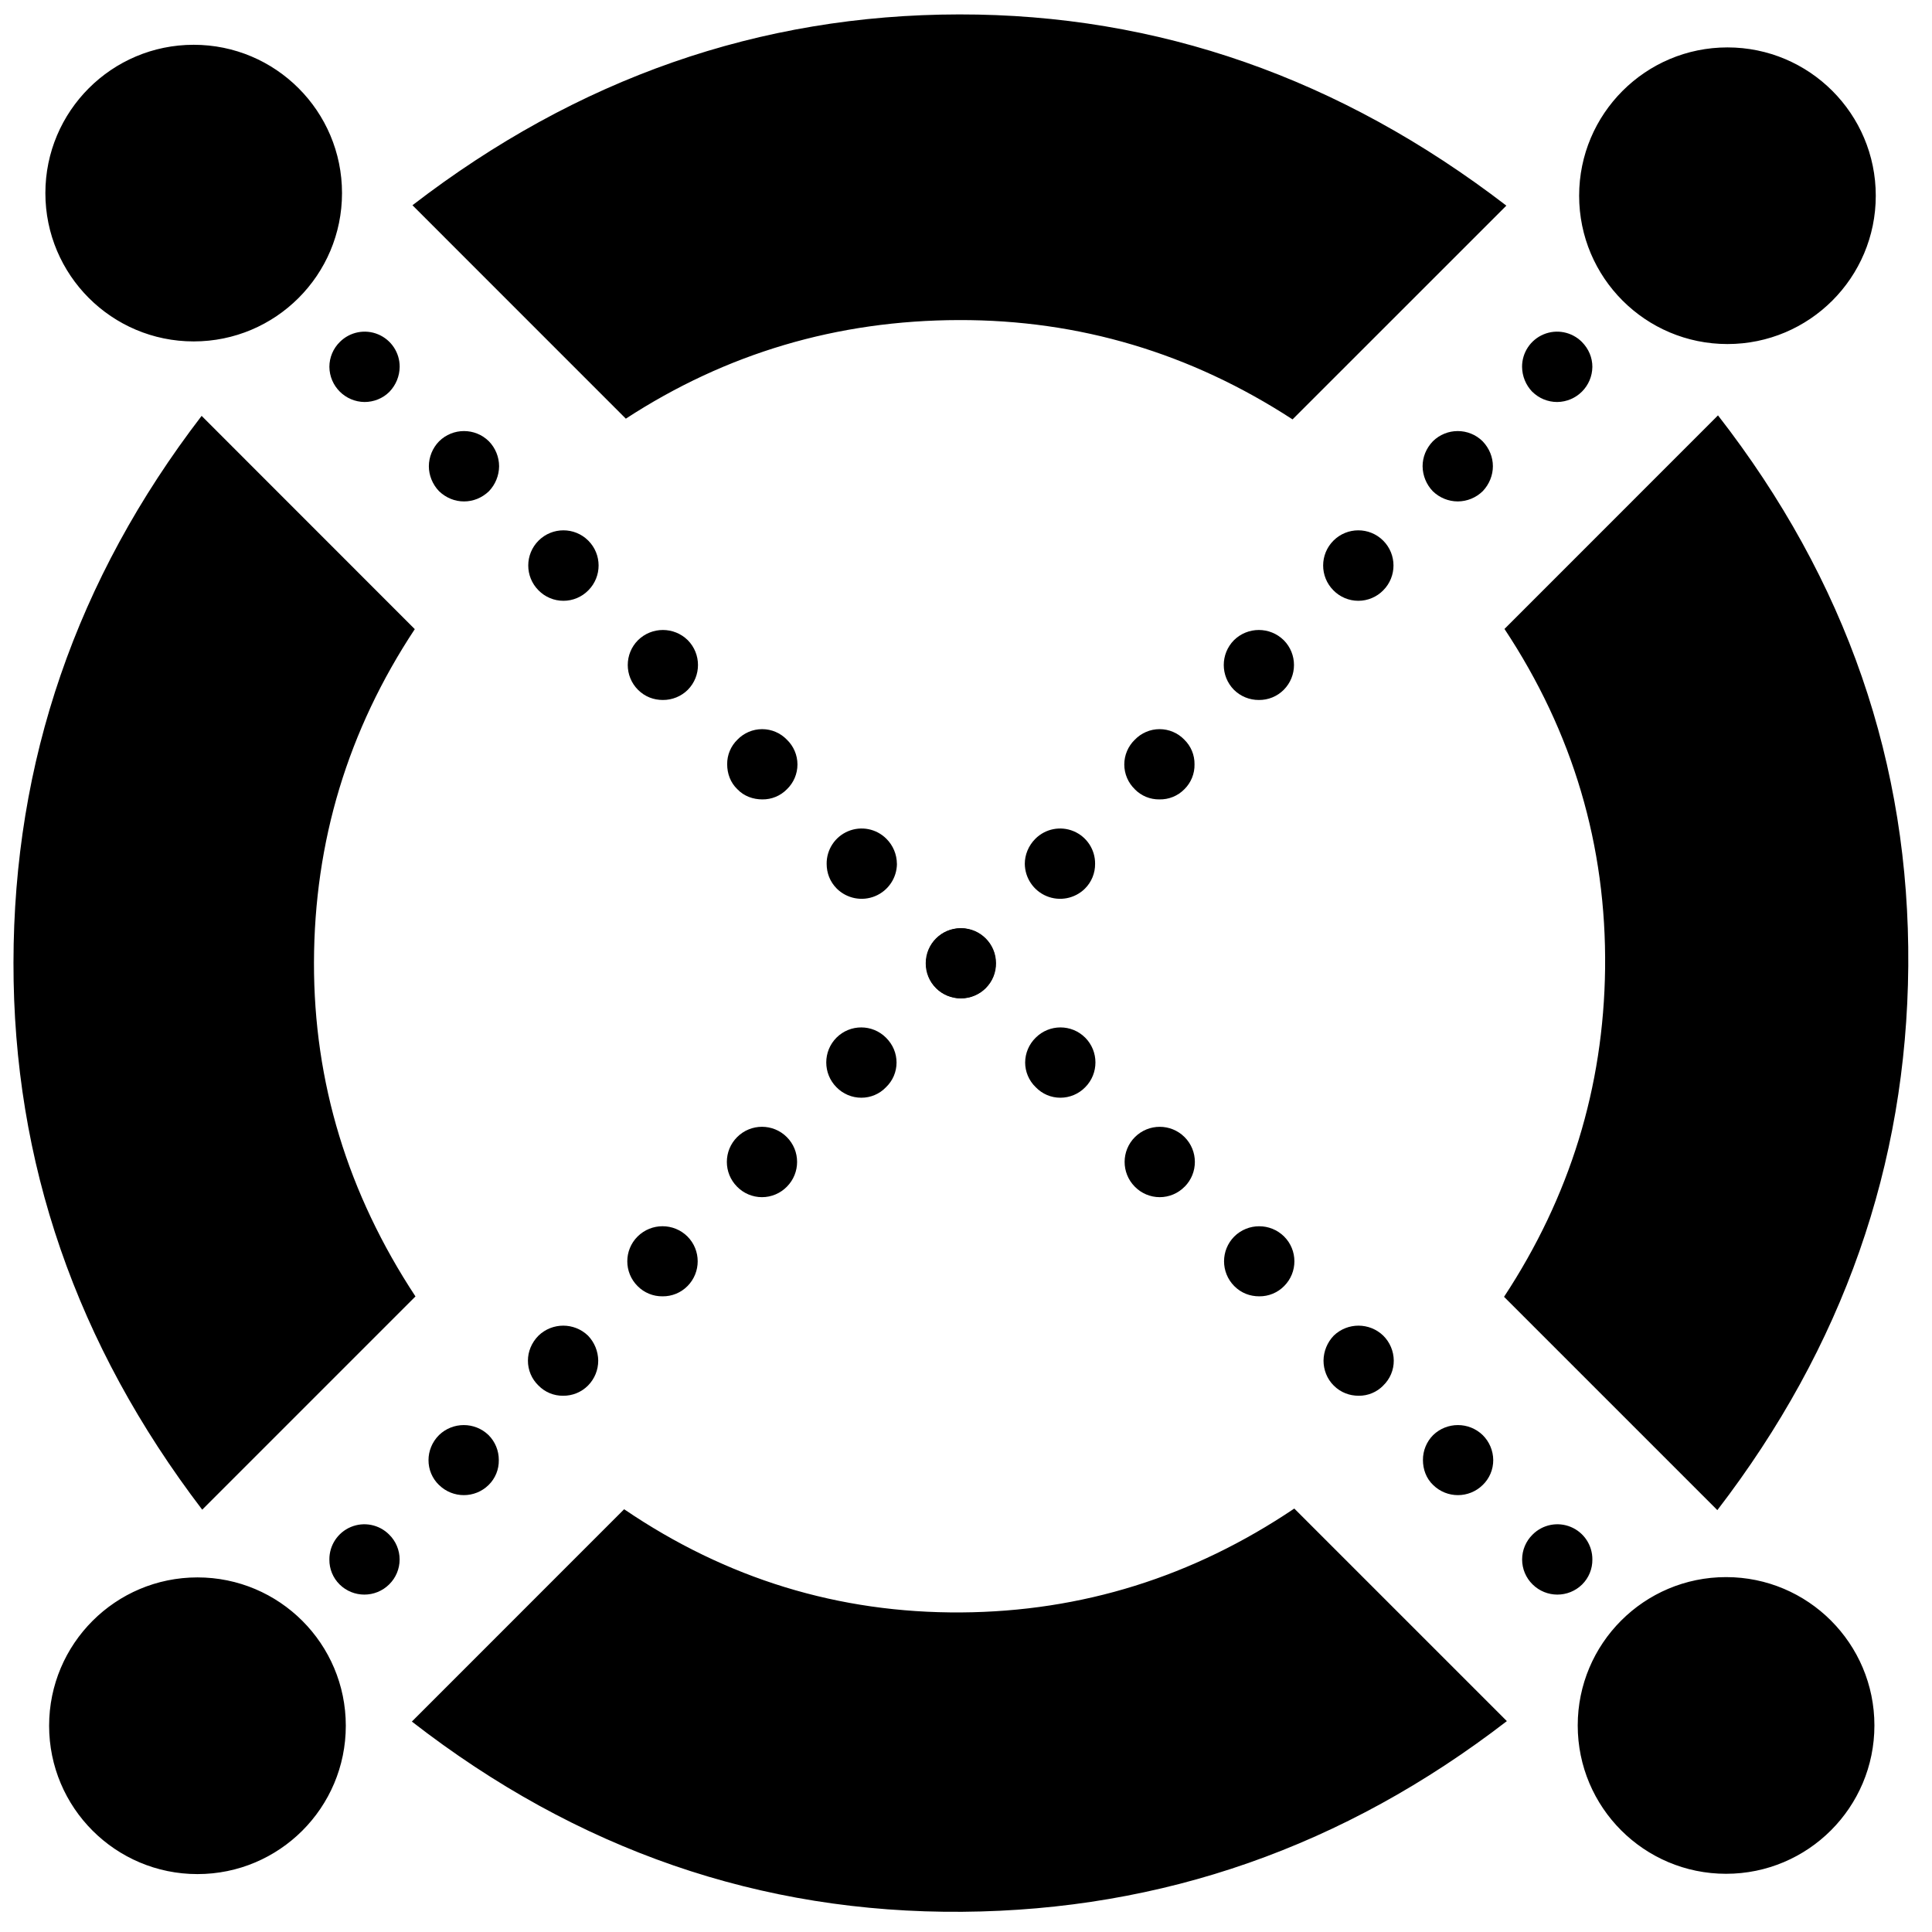
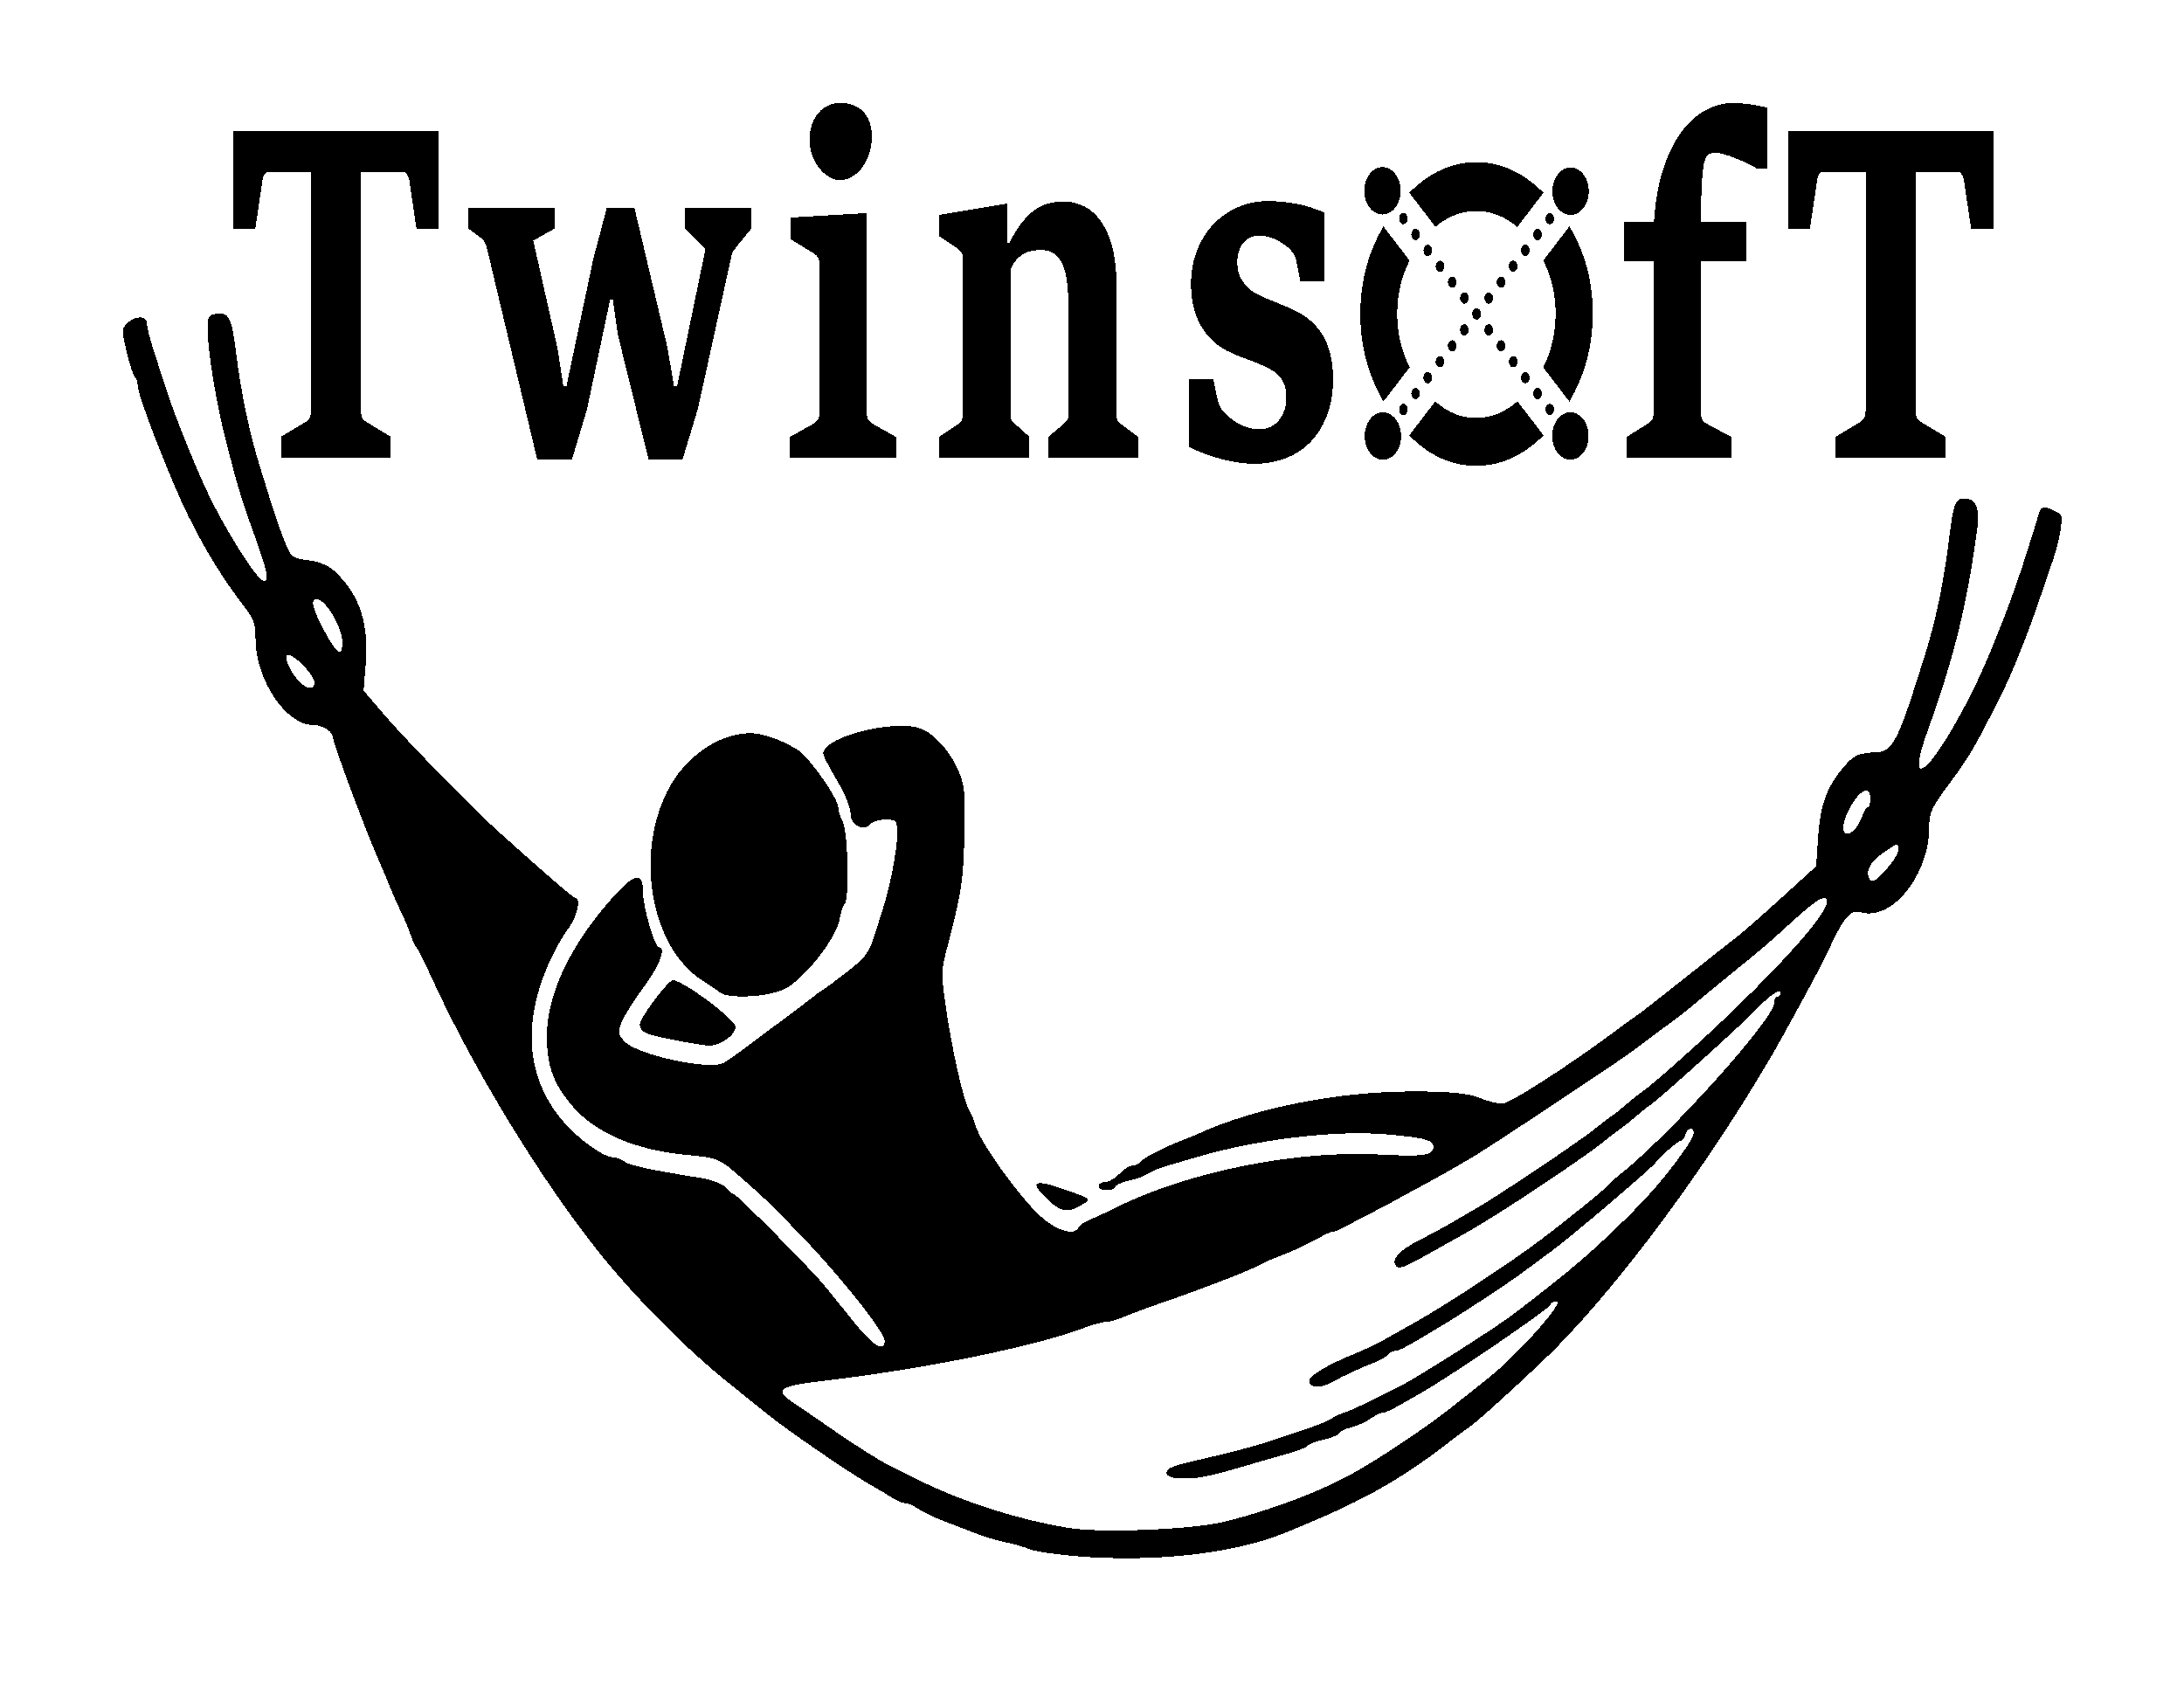
- <svg xmlns="http://www.w3.org/2000/svg" width="39" height="39" viewBox="0 0 39 39" class="logo show-sm">
-   <g fill="" fill-rule="evenodd">
-     <path d="M30.93 7.908a.737.737 0 0 1-.205-.503.707.707 0 0 1 1.206-.504c.141.142.213.32.213.504a.717.717 0 0 1-.71.71.713.713 0 0 1-.503-.207m-2.008 2.008a.74.74 0 0 1-.206-.504c0-.184.071-.361.206-.503a.715.715 0 0 1 1.007 0c.135.142.206.32.206.503 0 .178-.07.362-.206.504a.725.725 0 0 1-.503.206.725.725 0 0 1-.504-.206m-2.007 2a.71.71 0 1 1 1.007 0 .704.704 0 0 1-1.007 0m-2.008 2.008a.713.713 0 0 1 0-1 .716.716 0 0 1 1.007 0 .71.71 0 0 1 0 1 .696.696 0 0 1-.503.206.708.708 0 0 1-.504-.206m-2 2.008a.694.694 0 0 1 0-1 .693.693 0 0 1 1 0 .68.68 0 0 1 .205.496.685.685 0 0 1-.205.504.684.684 0 0 1-.504.205.68.68 0 0 1-.497-.205m-2.22 1.504c0-.178.072-.363.213-.504a.706.706 0 0 1 1.206.504.696.696 0 0 1-.206.503.713.713 0 0 1-1.213-.503zm-1.794 2.51a.697.697 0 0 1-.206-.503.705.705 0 1 1 1.411 0 .697.697 0 0 1-.205.504.71.71 0 0 1-1 0m-2.008 2a.71.71 0 0 1 0-1 .707.707 0 0 1 1 0c.142.141.213.318.213.503a.687.687 0 0 1-.213.497.685.685 0 0 1-.496.212.7.7 0 0 1-.504-.212m-2.007 2.007a.709.709 0 1 1 1.007 0 .703.703 0 0 1-1.007 0m-2.008 2.007a.707.707 0 0 1 0-1 .715.715 0 0 1 1.008 0 .71.71 0 0 1 0 1 .695.695 0 0 1-.504.207.695.695 0 0 1-.504-.207m-2 2.008a.692.692 0 0 1-.213-.504c0-.177.071-.36.213-.503a.72.72 0 0 1 1 0 .739.739 0 0 1 .206.503.713.713 0 0 1-.206.504.697.697 0 0 1-.504.206.681.681 0 0 1-.496-.206m-2.008 2.008a.693.693 0 0 1-.212-.504c0-.177.07-.362.212-.504a.72.72 0 0 1 1 0 .708.708 0 0 1 .207.504.686.686 0 0 1-.206.504.714.714 0 0 1-1 0m-2.008 2.007a.696.696 0 0 1-.206-.503.706.706 0 0 1 1.206-.504.704.704 0 0 1 0 1.007.712.712 0 0 1-1 0" />
-     <path d="M7.862 7.908a.737.737 0 0 0 .206-.503.707.707 0 0 0-1.206-.504.706.706 0 0 0-.213.504.717.717 0 0 0 .71.71c.184 0 .369-.071.503-.207M9.87 9.916a.74.74 0 0 0 .205-.504.727.727 0 0 0-.205-.503.715.715 0 0 0-1.007 0 .726.726 0 0 0-.206.503c0 .178.07.362.206.504.142.135.319.206.503.206s.362-.07.504-.206m2.007 2a.71.71 0 1 0-1.007 0 .704.704 0 0 0 1.007 0m2.008 2.008a.713.713 0 0 0 0-1 .716.716 0 0 0-1.007 0 .71.71 0 0 0 0 1c.142.142.319.206.503.206a.708.708 0 0 0 .504-.206m2 2.008a.694.694 0 0 0 0-1 .693.693 0 0 0-1 0 .68.68 0 0 0-.206.496c0 .184.064.369.206.504.135.142.32.205.504.205a.68.68 0 0 0 .496-.205m2.22 1.504a.718.718 0 0 0-.212-.504.706.706 0 0 0-1.206.504c0 .184.064.361.206.503a.713.713 0 0 0 1.213-.503zm1.795 2.51a.697.697 0 0 0 .206-.503.705.705 0 1 0-1.411 0c0 .184.063.362.205.504a.71.71 0 0 0 1 0m2.007 2a.71.71 0 0 0 0-1 .707.707 0 0 0-1 0 .704.704 0 0 0-.213.503c0 .177.072.362.214.497a.685.685 0 0 0 .496.212.7.7 0 0 0 .503-.212m2.008 2.007a.709.709 0 1 0-1.008 0 .703.703 0 0 0 1.007 0m2.008 2.007a.707.707 0 0 0 0-1 .715.715 0 0 0-1.007 0 .71.71 0 0 0 0 1c.142.143.32.207.504.207a.695.695 0 0 0 .503-.207m2 2.008a.692.692 0 0 0 .213-.504.716.716 0 0 0-.212-.503.72.72 0 0 0-1 0 .739.739 0 0 0-.206.503c0 .185.07.37.206.504.142.142.32.206.503.206a.681.681 0 0 0 .497-.206m2.007 2.008a.693.693 0 0 0 .213-.504.716.716 0 0 0-.213-.504.72.72 0 0 0-1 0 .708.708 0 0 0-.206.504c0 .184.064.369.206.504a.714.714 0 0 0 1 0m2.008 2.007a.696.696 0 0 0 .206-.503.706.706 0 0 0-1.206-.504.704.704 0 0 0 0 1.007.712.712 0 0 0 1 0M12.634 8.452L8.326 4.143C11.655 1.58 15.334.295 19.363.291c4.008-.004 7.69 1.284 11.045 3.86l-4.316 4.315c-2.06-1.34-4.304-2.01-6.733-2.005-2.46.005-4.7.671-6.725 1.99zM8.387 26.17l-4.305 4.305C1.54 27.142.267 23.463.272 19.435c.003-4.065 1.27-7.745 3.798-11.04L8.373 12.7c-1.35 2.042-2.03 4.286-2.035 6.733-.004 2.415.681 4.66 2.05 6.739zm17.74 4.282l4.291 4.291c-3.288 2.534-6.951 3.817-10.989 3.849-4.077.032-7.782-1.25-11.115-3.84l4.285-4.286c2.064 1.403 4.332 2.1 6.805 2.083 2.435-.017 4.675-.718 6.723-2.097zm4.243-17.756l4.31-4.311c2.592 3.332 3.873 7.037 3.841 11.115-.032 4.021-1.317 7.682-3.854 10.984l-4.306-4.306c1.329-2.02 2.01-4.227 2.04-6.625.029-2.486-.65-4.771-2.031-6.857zM34.843 31.836a2.994 2.994 0 1 1 0 5.989 2.994 2.994 0 0 1 0-5.989M3.986 31.842a2.994 2.994 0 1 1 0 5.989 2.994 2.994 0 0 1 0-5.989M34.871.957a2.994 2.994 0 1 1 0 5.988 2.994 2.994 0 0 1 0-5.988M3.91.904a2.994 2.994 0 1 1 0 5.988 2.994 2.994 0 0 1 0-5.988" />
+ <svg xmlns="http://www.w3.org/2000/svg" width="256mm" height="200mm" shape-rendering="crispEdges" version="1.1" viewBox="0 0 256 200">
+   <g transform="matrix(.72338 0 0 1.1265 11.227 68.742)" stroke-width="1.269" aria-label="Twins  fT">
+     <path d="m30.038-15.582 3.984-1.547q0.398-0.164 0.609-0.375 0.234-0.234 0.234-0.75v-24.889h-6.843q-0.398 0-0.656 0.234-0.234 0.211-0.352 0.656l-1.172 5.062h-3.539v-10.218h33.232v10.218h-3.562l-1.172-5.062q-0.117-0.422-0.398-0.656-0.258-0.234-0.586-0.234h-6.843v24.889q0 0.516 0.258 0.773 0.258 0.234 0.586 0.352l3.984 1.547v2.18h-17.765z" />
+     <path d="m63.388-35.174q-0.117-0.375-0.398-0.656-0.281-0.305-0.703-0.492l-1.969-0.937v-2.109h14.108v2.109l-3.539 1.266 3.937 11.226 0.937 3.89h0.516l4.336-13.194 2.18-5.296h4.5l5.32 14.46 1.078 4.031h0.516l4.593-14.249-3.281-2.133v-2.109h10.734v2.109l-2.086 1.641q-0.328 0.258-0.68 0.562-0.352 0.281-0.469 0.633l-5.461 15.96-2.508 5.296h-5.461l-4.992-13.03-0.82-3.679h-0.422l-3.75 11.413-2.461 5.296h-5.601z" />
+     <path d="m120.62-42.275q-0.867 0-1.758-0.328-0.867-0.328-1.594-0.891-0.703-0.562-1.148-1.312-0.445-0.773-0.445-1.664 0-0.937 0.398-1.664 0.422-0.727 1.101-1.195 0.68-0.492 1.57-0.727 0.891-0.258 1.875-0.258 1.148 0 2.086 0.234 0.937 0.211 1.617 0.656 0.68 0.422 1.055 1.101 0.375 0.656 0.375 1.547 0 0.961-0.445 1.781-0.422 0.82-1.148 1.43-0.703 0.586-1.641 0.937-0.914 0.352-1.898 0.352zm-8.132 26.717 3.82-1.383q0.422-0.164 0.68-0.375 0.258-0.234 0.258-0.703v-15.562q0-0.469-0.281-0.703-0.258-0.234-0.633-0.375l-3.797-1.5v-2.226l12.421-0.469v20.835q0 0.469 0.281 0.727 0.281 0.234 0.609 0.352l3.82 1.383v2.156h-17.179z" />
+     <path d="m136.63-15.558 2.976-1.266q0.398-0.187 0.633-0.398 0.258-0.211 0.258-0.68v-16.194q0-0.469-0.281-0.68-0.258-0.234-0.609-0.398l-2.929-1.266v-2.226l11.015-1.172v4.054h0.375q1.125-1.43 2.25-2.273 1.125-0.867 2.226-1.289 1.101-0.445 2.156-0.562 1.078-0.141 2.109-0.141 1.781 0 3.328 0.492 1.57 0.492 2.719 1.547 1.172 1.055 1.851 2.695 0.68 1.641 0.68 3.914v13.382q0 0.562 0.234 0.797 0.258 0.211 0.656 0.398l2.625 1.266v2.156h-14.577v-2.156l2.344-1.266q0.398-0.211 0.68-0.422 0.281-0.211 0.281-0.773v-10.312q0-1.617-0.164-2.859-0.164-1.242-0.656-2.086-0.492-0.844-1.383-1.289-0.867-0.445-2.273-0.445-0.633 0-1.312 0.07-0.68 0.07-1.336 0.281-0.656 0.211-1.266 0.633-0.586 0.398-1.031 1.078v15.046q0 0.469 0.258 0.656 0.258 0.187 0.656 0.422l2.18 1.266v2.156h-14.671z" />
+     <path d="m187.83-12.769q-1.547 0-3.07-0.164-1.523-0.164-2.929-0.422-1.383-0.258-2.601-0.562-1.195-0.305-2.133-0.609v-7.078h3.961l0.703 2.109q0.07 0.187 0.164 0.375 0.094 0.164 0.211 0.328 0.117 0.164 0.234 0.305 0.141 0.117 0.281 0.211 0.492 0.352 1.101 0.703 0.633 0.352 1.383 0.633 0.75 0.258 1.617 0.422 0.891 0.164 1.875 0.164 0.891 0 1.664-0.234 0.797-0.234 1.359-0.656 0.586-0.445 0.914-1.031 0.352-0.609 0.352-1.359 0-0.703-0.234-1.195-0.234-0.516-0.727-0.914-0.469-0.398-1.195-0.68-0.727-0.305-1.711-0.586-1.148-0.328-2.508-0.633-1.359-0.328-2.437-0.633-1.687-0.469-2.953-1.195-1.242-0.727-2.062-1.641-0.82-0.937-1.219-2.015-0.398-1.101-0.398-2.297 0-1.992 1.008-3.586 1.008-1.617 2.719-2.742 1.711-1.125 3.961-1.734t4.734-0.609q1.476 0 2.765 0.094t2.414 0.258q1.148 0.141 2.133 0.375 1.008 0.211 1.922 0.469v7.171h-3.937l-0.703-2.297q-0.117-0.328-0.398-0.586-0.281-0.258-0.539-0.445-0.398-0.258-0.961-0.516-0.539-0.258-1.195-0.469-0.633-0.211-1.359-0.328-0.727-0.141-1.453-0.141-0.891 0-1.57 0.211-0.656 0.211-1.125 0.586-0.445 0.375-0.68 0.891-0.234 0.492-0.234 1.055 0 0.68 0.281 1.242 0.281 0.539 0.82 0.984t1.336 0.82q0.797 0.352 1.851 0.633 1.195 0.328 2.484 0.656 1.289 0.328 2.344 0.656 1.594 0.469 2.789 1.148 1.219 0.68 2.015 1.57 0.797 0.891 1.195 1.992 0.398 1.101 0.398 2.414 0 2.32-1.078 4.008-1.055 1.664-2.812 2.765-1.758 1.078-4.054 1.594-2.273 0.516-4.711 0.516z" />
+     <path d="m248.06-15.558 3.422-1.383q0.398-0.164 0.656-0.375 0.258-0.234 0.258-0.703v-15.819h-4.828v-4.101h4.922q0.305-3.094 1.453-5.414 1.172-2.32 2.906-3.867 1.758-1.547 3.961-2.32 2.226-0.773 4.64-0.773 0.492 0 1.195 0.047 0.703 0.023 1.453 0.094 0.75 0.07 1.476 0.164 0.727 0.094 1.289 0.187v6.304h-1.781q-0.586-0.234-1.5-0.516-0.891-0.281-1.875-0.516-0.961-0.258-1.851-0.422t-1.453-0.164q-0.609 0-1.008 0.164-0.375 0.164-0.633 0.562-0.328 0.539-0.492 2.226-0.164 1.687-0.187 4.242h7.382v4.101h-7.359v15.819q0 0.469 0.258 0.727 0.281 0.234 0.656 0.352l4.008 1.383v2.156h-16.968z" />
+     <path d="m281.95-15.582 3.984-1.547q0.398-0.164 0.609-0.375 0.234-0.234 0.234-0.75v-24.889h-6.843q-0.398 0-0.656 0.234-0.234 0.211-0.352 0.656l-1.172 5.062h-3.539v-10.218h33.232v10.218h-3.562l-1.172-5.062q-0.117-0.422-0.398-0.656-0.258-0.234-0.586-0.234h-6.843v24.889q0 0.516 0.258 0.773 0.258 0.234 0.586 0.352l3.984 1.547v2.18h-17.765z" />
  </g>
+   <g transform="matrix(.71233 0 0 .92932 159.26 18.739)" fill="" fill-rule="evenodd">
+     <path d="m30.93 7.908a0.737 0.737 0 0 1-0.205-0.503 0.707 0.707 0 0 1 1.206-0.504c0.141 0.142 0.213 0.32 0.213 0.504a0.717 0.717 0 0 1-0.71 0.71 0.713 0.713 0 0 1-0.503-0.207m-2.008 2.008a0.74 0.74 0 0 1-0.206-0.504c0-0.184 0.071-0.361 0.206-0.503a0.715 0.715 0 0 1 1.007 0c0.135 0.142 0.206 0.32 0.206 0.503 0 0.178-0.07 0.362-0.206 0.504a0.725 0.725 0 0 1-0.503 0.206 0.725 0.725 0 0 1-0.504-0.206m-2.007 2a0.71 0.71 0 1 1 1.007 0 0.704 0.704 0 0 1-1.007 0m-2.008 2.008a0.713 0.713 0 0 1 0-1 0.716 0.716 0 0 1 1.007 0 0.71 0.71 0 0 1 0 1 0.696 0.696 0 0 1-0.503 0.206 0.708 0.708 0 0 1-0.504-0.206m-2 2.008a0.694 0.694 0 0 1 0-1 0.693 0.693 0 0 1 1 0 0.68 0.68 0 0 1 0.205 0.496 0.685 0.685 0 0 1-0.205 0.504 0.684 0.684 0 0 1-0.504 0.205 0.68 0.68 0 0 1-0.497-0.205m-2.22 1.504c0-0.178 0.072-0.363 0.213-0.504a0.706 0.706 0 0 1 1.206 0.504 0.696 0.696 0 0 1-0.206 0.503 0.713 0.713 0 0 1-1.213-0.503zm-1.794 2.51a0.697 0.697 0 0 1-0.206-0.503 0.706 0.706 0 1 1 1.411 0 0.697 0.697 0 0 1-0.205 0.504 0.71 0.71 0 0 1-1 0m-2.008 2a0.71 0.71 0 0 1 0-1 0.707 0.707 0 0 1 1 0c0.142 0.141 0.213 0.318 0.213 0.503a0.687 0.687 0 0 1-0.213 0.497 0.685 0.685 0 0 1-0.496 0.212 0.7 0.7 0 0 1-0.504-0.212m-2.007 2.007a0.709 0.709 0 1 1 1.007 0 0.703 0.703 0 0 1-1.007 0m-2.008 2.007a0.707 0.707 0 0 1 0-1 0.715 0.715 0 0 1 1.008 0 0.71 0.71 0 0 1 0 1 0.695 0.695 0 0 1-0.504 0.207 0.695 0.695 0 0 1-0.504-0.207m-2 2.008a0.692 0.692 0 0 1-0.213-0.504c0-0.177 0.071-0.36 0.213-0.503a0.72 0.72 0 0 1 1 0 0.739 0.739 0 0 1 0.206 0.503 0.713 0.713 0 0 1-0.206 0.504 0.697 0.697 0 0 1-0.504 0.206 0.681 0.681 0 0 1-0.496-0.206m-2.008 2.008a0.693 0.693 0 0 1-0.212-0.504c0-0.177 0.07-0.362 0.212-0.504a0.72 0.72 0 0 1 1 0 0.708 0.708 0 0 1 0.207 0.504 0.686 0.686 0 0 1-0.206 0.504 0.714 0.714 0 0 1-1 0m-2.008 2.007a0.696 0.696 0 0 1-0.206-0.503 0.706 0.706 0 0 1 1.206-0.504 0.704 0.704 0 0 1 0 1.007 0.712 0.712 0 0 1-1 0" />
+     <path d="m7.862 7.908a0.737 0.737 0 0 0 0.206-0.503 0.707 0.707 0 0 0-1.206-0.504 0.706 0.706 0 0 0-0.213 0.504 0.717 0.717 0 0 0 0.71 0.71c0.184 0 0.369-0.071 0.503-0.207m2.008 2.008a0.74 0.74 0 0 0 0.205-0.504 0.727 0.727 0 0 0-0.205-0.503 0.715 0.715 0 0 0-1.007 0 0.726 0.726 0 0 0-0.206 0.503c0 0.178 0.07 0.362 0.206 0.504 0.142 0.135 0.319 0.206 0.503 0.206s0.362-0.07 0.504-0.206m2.007 2a0.71 0.71 0 1 0-1.007 0 0.704 0.704 0 0 0 1.007 0m2.008 2.008a0.713 0.713 0 0 0 0-1 0.716 0.716 0 0 0-1.007 0 0.71 0.71 0 0 0 0 1c0.142 0.142 0.319 0.206 0.503 0.206a0.708 0.708 0 0 0 0.504-0.206m2 2.008a0.694 0.694 0 0 0 0-1 0.693 0.693 0 0 0-1 0 0.68 0.68 0 0 0-0.206 0.496c0 0.184 0.064 0.369 0.206 0.504 0.135 0.142 0.32 0.205 0.504 0.205a0.68 0.68 0 0 0 0.496-0.205m2.22 1.504a0.718 0.718 0 0 0-0.212-0.504 0.706 0.706 0 0 0-1.206 0.504c0 0.184 0.064 0.361 0.206 0.503a0.713 0.713 0 0 0 1.213-0.503zm1.795 2.51a0.697 0.697 0 0 0 0.206-0.503 0.706 0.706 0 1 0-1.411 0c0 0.184 0.063 0.362 0.205 0.504a0.71 0.71 0 0 0 1 0m2.007 2a0.71 0.71 0 0 0 0-1 0.707 0.707 0 0 0-1 0 0.704 0.704 0 0 0-0.213 0.503c0 0.177 0.072 0.362 0.214 0.497a0.685 0.685 0 0 0 0.496 0.212 0.7 0.7 0 0 0 0.503-0.212m2.008 2.007a0.709 0.709 0 1 0-1.008 0 0.703 0.703 0 0 0 1.007 0m2.008 2.007a0.707 0.707 0 0 0 0-1 0.715 0.715 0 0 0-1.007 0 0.71 0.71 0 0 0 0 1c0.142 0.143 0.32 0.207 0.504 0.207a0.695 0.695 0 0 0 0.503-0.207m2 2.008a0.692 0.692 0 0 0 0.213-0.504 0.716 0.716 0 0 0-0.212-0.503 0.72 0.72 0 0 0-1 0 0.739 0.739 0 0 0-0.206 0.503c0 0.185 0.07 0.37 0.206 0.504 0.142 0.142 0.32 0.206 0.503 0.206a0.681 0.681 0 0 0 0.497-0.206m2.007 2.008a0.693 0.693 0 0 0 0.213-0.504 0.716 0.716 0 0 0-0.213-0.504 0.72 0.72 0 0 0-1 0 0.708 0.708 0 0 0-0.206 0.504c0 0.184 0.064 0.369 0.206 0.504a0.714 0.714 0 0 0 1 0m2.008 2.007a0.696 0.696 0 0 0 0.206-0.503 0.706 0.706 0 0 0-1.206-0.504 0.704 0.704 0 0 0 0 1.007 0.712 0.712 0 0 0 1 0m-19.304-23.532-4.308-4.309c3.329-2.563 7.008-3.848 11.037-3.852 4.008-4e-3 7.69 1.284 11.045 3.86l-4.316 4.315c-2.06-1.34-4.304-2.01-6.733-2.005-2.46 5e-3 -4.7 0.671-6.725 1.99zm-4.247 17.718-4.305 4.305c-2.542-3.333-3.815-7.012-3.81-11.04 3e-3 -4.065 1.27-7.745 3.798-11.04l4.303 4.305c-1.35 2.042-2.03 4.286-2.035 6.733-4e-3 2.415 0.681 4.66 2.05 6.739zm17.74 4.282 4.291 4.291c-3.288 2.534-6.951 3.817-10.989 3.849-4.077 0.032-7.782-1.25-11.115-3.84l4.285-4.286c2.064 1.403 4.332 2.1 6.805 2.083 2.435-0.017 4.675-0.718 6.723-2.097zm4.243-17.756 4.31-4.311c2.592 3.332 3.873 7.037 3.841 11.115-0.032 4.021-1.317 7.682-3.854 10.984l-4.306-4.306c1.329-2.02 2.01-4.227 2.04-6.625 0.029-2.486-0.65-4.771-2.031-6.857zm4.473 19.14a2.994 2.994 0 1 1 0 5.989 2.994 2.994 0 0 1 0-5.989m-30.857 6e-3a2.994 2.994 0 1 1 0 5.989 2.994 2.994 0 0 1 0-5.989m30.885-30.885a2.994 2.994 0 1 1 0 5.988 2.994 2.994 0 0 1 0-5.988m-30.961-0.053a2.994 2.994 0 1 1 0 5.988 2.994 2.994 0 0 1 0-5.988" />
+   </g>
+   <path d="m126.51 182.44c-2.543-0.197-5.158-0.578-5.813-0.848-0.655-0.27-1.926-0.635-2.825-0.812-0.899-0.177-2.452-0.64-3.451-1.028-0.999-0.388-2.716-1.047-3.815-1.464-1.099-0.417-2.432-1.055-2.963-1.419-0.53-0.364-1.212-0.662-1.515-0.662-0.303 0-1.013-0.299-1.579-0.665-0.566-0.366-1.601-0.982-2.3-1.37-2.432-1.349-10.093-6.596-12.42-8.507-0.537-0.441-2.58-2.084-4.541-3.652-4.726-3.778-10.779-9.871-14.918-15.016-6.858-8.524-14.901-21.696-19.746-32.336-0.846-1.859-1.664-3.492-1.819-3.63-0.154-0.138-0.456-0.79-0.671-1.448-0.215-0.658-0.714-1.849-1.107-2.645-0.394-0.796-0.883-1.883-1.087-2.414-0.204-0.531-0.935-2.269-1.625-3.862-1.669-3.855-5.281-13.558-5.281-14.188 0-0.712-1.238-1.5-2.356-1.5-3.183 0-6.727-5.346-6.727-10.149 0-1.668-0.224-2.287-1.362-3.773-2.482-3.238-4.517-6.538-6.5-10.539-2.123-4.284-5.943-14.118-5.943-15.301 0-0.402-0.148-0.852-0.33-1.001-0.181-0.149-0.614-1.472-0.962-2.94-0.612-2.583-0.61-2.692 0.057-3.363 0.935-0.941 2.324-0.925 2.324 0.026 0 0.413 0.298 1.662 0.662 2.776 0.364 1.114 0.97 3.003 1.345 4.197 1.25 3.973 4.212 11.241 5.891 14.451 2.338 4.471 5.157 8.72 5.786 8.72 0.687 0 0.458-1.03-1.345-6.034-1.35-3.748-1.808-5.294-3.219-10.861-0.981-3.871-1.974-9.919-2.007-12.232-0.027-1.864 0.047-2.02 1.014-2.167 1.462-0.222 1.803 0.433 2.289 4.402 0.591 4.826 1.627 9.779 2.848 13.617 0.253 0.796 0.801 2.562 1.218 3.922 0.416 1.361 1.131 3.424 1.587 4.586 0.801 2.037 0.901 2.12 2.825 2.353 1.219 0.148 2.418 0.644 3.084 1.277 2.977 2.83 4.046 6.072 3.645 11.056l-0.239 2.961 2.475 2.88c2.662 3.097 10.409 11.021 13.374 13.679 6.253 5.607 8.719 7.73 8.974 7.73 0.706 0 0.17 2.302-0.844 3.62-0.612 0.796-1.641 2.643-2.286 4.103-2.974 6.733-2.612 12.806 1.054 17.676 1.815 2.411 5.211 5.012 6.545 5.012 0.326 0 0.904 0.222 1.285 0.493 0.654 0.465 3.123 0.998 8.814 1.904 1.386 0.221 2.754 0.734 3.117 1.17 0.356 0.428 0.771 0.777 0.923 0.777 0.313 0 8.924 8.678 10.504 10.586 0.565 0.683 2.114 2.599 3.441 4.258 2.324 2.906 3.705 3.774 3.705 2.329 0-1.129-6.115-8.693-10.899-13.481-1.499-1.5-2.888-2.896-3.088-3.102-0.2-0.206-1.511-1.384-2.913-2.617-2.482-2.182-2.647-2.251-6.176-2.584-6.335-0.597-11.003-2.635-13.754-6.004-2.067-2.531-2.77-4.551-2.77-7.952 0-4.823 2.714-10.593 7.543-16.037 2.744-3.093 3.72-3.324 3.72-0.879 0 1.764 1.375 6.521 1.885 6.521 0.884 0 0.04 2.198-1.794 4.668-1.149 1.548-2.318 3.405-2.598 4.126-0.471 1.212-0.444 1.382 0.354 2.24 1.475 1.587 9.994 3.428 11.621 2.511 0.488-0.275 1.868-1.25 3.067-2.166 1.199-0.916 2.916-2.196 3.815-2.844s2.207-1.637 2.906-2.197c0.699-0.561 1.517-1.164 1.817-1.341 0.3-0.177 1.626-1.163 2.947-2.192 1.961-1.527 2.518-2.245 3.031-3.906 0.346-1.12 0.837-2.688 1.092-3.484 0.851-2.656 1.649-6.823 1.649-8.611 0-1.725-0.033-1.768-1.381-1.768-0.759 0-1.565 0.245-1.79 0.544-0.695 0.923-2.279 0.086-2.279-1.205 0-0.619-0.531-2.059-1.181-3.199-2.266-3.981-2.224-3.877-1.807-4.431 1.402-1.863 8.466-3.374 11.181-2.392 1.709 0.618 3.702 2.942 4.64 5.41 0.55 1.447 0.631 2.616 0.506 7.241-0.144 5.313-0.335 6.542-2.037 13.087-0.655 2.519-0.674 3.035-0.233 6.275 0.715 5.255 2.218 11.935 2.883 12.814 0.155 0.204 0.497 1.055 0.76 1.891 0.655 2.078 5.273 8.447 7.636 10.531 1.887 1.664 3.885 2.235 4.346 1.242 0.119-0.256 0.742-0.677 1.384-0.936 0.642-0.259 1.903-0.84 2.803-1.292 8.581-4.308 21.235-6.861 31.311-6.318 4.915 0.265 6.11 0.091 6.11-0.889 0-0.817-0.919-1.069-5.368-1.473-6.019-0.546-15.285 0.558-22.426 2.673-0.999 0.296-2.552 0.754-3.451 1.018-0.899 0.264-1.914 0.684-2.255 0.934-0.341 0.25-1.285 0.595-2.097 0.768-0.812 0.173-1.565 0.503-1.672 0.733-0.271 0.583-1.969 0.528-1.969-0.064 0-0.265 0.342-0.483 0.76-0.483 0.418 0 1.176-0.434 1.684-0.965 0.508-0.531 1.196-0.965 1.529-0.965s0.76-0.202 0.95-0.449c0.355-0.462 2.78-1.719 4.705-2.438 0.599-0.224 1.58-0.63 2.18-0.902 6.636-3.011 16.322-4.902 25.101-4.901 4.136 4.4e-4 6.368 0.211 7.63 0.719 0.981 0.395 2.217 0.721 2.748 0.724 0.878 5e-3 7.782-4.422 13.205-8.467 1.199-0.894 2.425-1.783 2.725-1.975 0.3-0.192 2.882-2.21 5.739-4.484 2.857-2.275 5.554-4.403 5.995-4.73 0.44-0.327 2.681-2.299 4.979-4.383l4.178-3.788 0.234-3.442c0.26-3.832 1.025-5.897 3.062-8.274 1.155-1.347 1.667-1.564 3.97-1.685 1.558-0.082 2.352-1.499 4.346-7.762 0.254-0.796 0.703-2.208 0.998-3.138 1.375-4.324 2.324-8.811 2.963-14.006 0.527-4.291 0.73-4.82 1.843-4.82 1.254 0 1.779 1.136 1.506 3.253-1.149 8.882-2.718 15.321-5.834 23.939-2.798 7.739 0.442 4.933 5.2-4.503 1.719-3.409 4.364-10.027 5.883-14.724 1.012-3.126 1.728-5.42 1.937-6.206 0.187-0.7 0.456-0.825 1.234-0.569 0.548 0.18 1.146 0.522 1.33 0.761 0.337 0.437-0.213 3.379-1.079 5.773-0.24 0.664-0.798 2.293-1.24 3.62-1.429 4.293-3.353 9.108-4.724 11.827-3.058 6.062-3.691 7.144-5.976 10.218-2.136 2.874-2.393 3.423-2.393 5.128 0 5.596-4.368 11.055-8 9.995-1.25-0.365-2.072 0.632-3.984 4.829-0.687 1.508-5.167 9.757-6.816 12.551-7.449 12.62-17.057 25.612-24.812 33.549-2.188 2.24-9.361 8.814-10.172 9.323-0.292 0.183-1.512 1.092-2.711 2.019-5.78 4.469-10.447 7.027-19.273 10.566-5.82 2.334-14.96 3.356-23.86 2.668zm16.975-4.06c5.394-1.319 11.354-3.573 15.259-5.772 3.413-1.922 8.759-5.524 11.737-7.908 1.877-1.503 3.69-2.951 4.027-3.216 3.283-2.583 8.941-8.93 7.959-8.93-0.326 0-0.647 0.163-0.713 0.362-0.181 0.542-11.825 8.468-15.38 10.47-0.599 0.337-1.709 0.971-2.465 1.408-0.756 0.437-1.574 0.795-1.817 0.797-0.243 1e-3 -0.898 0.319-1.456 0.706-0.558 0.387-1.582 0.844-2.275 1.017-0.693 0.173-1.341 0.488-1.44 0.7-0.099 0.212-0.874 0.538-1.722 0.724-0.848 0.186-1.706 0.511-1.905 0.723-0.2 0.212-1.181 0.611-2.18 0.886-0.999 0.275-2.634 0.742-3.633 1.038-5.567 1.647-6.826 1.926-8.681 1.926-1.879 0-2.554-0.484-1.679-1.202 0.197-0.162 1.3-0.509 2.452-0.773 4.56-1.042 7.642-1.851 9.724-2.551 1.199-0.403 3.107-1.047 4.239-1.43 1.133-0.383 2.256-0.858 2.495-1.054 0.24-0.197 0.948-0.527 1.573-0.735 0.626-0.207 2.037-0.847 3.136-1.421 1.099-0.574 2.407-1.214 2.906-1.423 1.473-0.615 11.413-6.895 13.806-8.722 7.063-5.392 9.693-7.667 14.532-12.57 2.878-2.915 6.54-7.747 6.54-8.628 0-0.782-0.718-0.631-0.959 0.201-0.115 0.398-0.362 0.724-0.548 0.724-0.31 0-2.425 1.809-2.853 2.44-0.477 0.704-9.934 8.759-12.353 10.522-0.899 0.655-2.289 1.683-3.088 2.285-1.702 1.281-6.414 4.402-9.264 6.136-4.317 2.626-5.428 3.236-5.902 3.236-0.271 0-0.648 0.197-0.837 0.438-0.19 0.241-0.917 0.658-1.617 0.926-1.588 0.61-3.416 1.456-5.158 2.386-1.288 0.688-2.472 0.57-2.472-0.246 0-0.575 2.028-1.815 4.905-2.999 1.399-0.576 2.87-1.24 3.27-1.476 0.4-0.236 2.28-1.294 4.178-2.352 3.622-2.019 11.458-7.172 14.953-9.834 3.467-2.641 7.381-5.813 7.573-6.137 0.1-0.169 0.836-0.828 1.635-1.466 5.837-4.653 17.984-18.184 17.984-20.034 0-0.396 0.163-0.72 0.363-0.72 0.2 0 0.363-0.204 0.363-0.454 0-0.601-1.327 0.34-3.103 2.203-1.589 1.665-11.291 10.407-12.156 10.952-0.3 0.189-1.035 0.772-1.635 1.296-0.599 0.524-1.417 1.176-1.817 1.449-0.4 0.273-1.299 0.962-1.998 1.532-2.435 1.984-12.524 8.682-15.969 10.601-1.908 1.063-3.959 2.211-4.558 2.551-2.815 1.599-3.504 1.852-3.836 1.411-0.569-0.755 0.403-1.82 2.746-3.01 1.199-0.609 2.67-1.394 3.27-1.745 0.599-0.351 2.15-1.254 3.446-2.006 2.801-1.627 12.006-7.797 13.811-9.258 0.699-0.566 1.599-1.252 1.998-1.525 0.4-0.273 1.217-0.924 1.817-1.447 0.599-0.523 1.417-1.174 1.817-1.446 0.4-0.272 1.656-1.307 2.791-2.3 9.964-8.713 18.826-18.084 18.826-19.909 0-1-1.11-0.401-3.801 2.053-3.235 2.949-3.526 3.199-7.461 6.396-1.634 1.327-3.406 2.783-3.938 3.235-1.31 1.113-2.254 1.845-4.311 3.344-0.958 0.698-2.314 1.715-3.014 2.26-1.421 1.107-16.346 11.017-18.892 12.544-2.012 1.207-4.382 2.546-6.54 3.694-0.899 0.479-2.125 1.149-2.725 1.489-0.599 0.34-1.826 0.987-2.725 1.436-0.899 0.449-2.172 1.121-2.828 1.493-0.656 0.371-1.367 0.675-1.58 0.675-0.213 0-0.902 0.29-1.532 0.645-1.566 0.882-3.439 1.756-4.96 2.313-0.699 0.257-1.599 0.654-1.998 0.884-1.164 0.669-7.117 2.973-11.808 4.571-1.299 0.442-3.119 1.12-4.045 1.506-0.926 0.386-2.011 0.701-2.411 0.701s-1.522 0.304-2.494 0.677c-5.504 2.107-18.23 4.729-29.561 6.09-6.709 0.806-7.018 1.053-3.906 3.118 1.049 0.696 2.643 1.786 3.542 2.422 2.535 1.794 6.262 4.152 7.266 4.597 0.5 0.221 1.808 0.867 2.906 1.435 4.957 2.563 12.063 4.855 17.984 5.801 3.845 0.615 14.406 0.192 18.165-0.727zm77.666-76.547c0.745-0.816 1.354-1.793 1.354-2.172 0-0.888-0.07-0.876-1.774 0.304-1.427 0.988-2.046 2.076-1.657 2.913 0.323 0.694 0.632 0.538 2.077-1.044zm-2.929-6.029c0.222-0.647 0.541-1.177 0.709-1.177 0.168 0 0.305-0.434 0.305-0.965 0-1.847-1.49-0.956-2.687 1.608-0.825 1.768-0.54 2.999 0.52 2.245 0.413-0.293 0.932-1.063 1.154-1.71zm-181.37-15.825c0-0.823-2.293-3.212-3.083-3.212-0.494 0-0.087 1.293 0.79 2.508 1.024 1.421 2.293 1.811 2.293 0.705zm3.27-4.65c0-2.164-2.573-5.957-3.345-4.931-0.258 0.343 0.107 1.412 1.169 3.423 1.508 2.856 2.176 3.319 2.176 1.508zm82.74 65.321c-2.362-2.233-1.743-2.532 2.275-1.099 2.812 1.003 2.809 1 1.635 1.695-1.609 0.952-2.401 0.831-3.91-0.596zm-43.926-18.757c-3.369-0.653-3.936-0.919-3.936-1.849 0-0.73 3.324-5.143 3.874-5.143 1.14 0 7.18 4.469 7.317 5.414 0.136 0.936-1.832 2.335-3.163 2.249-0.519-0.034-2.36-0.335-4.092-0.671zm5.51-5.533c-0.3-0.229-1.274-0.888-2.166-1.465-5.887-3.811-7.868-14.434-4.113-22.049 2.009-4.074 6.056-6.916 9.827-6.902 1.488 5e-3 4.051 0.943 5.648 2.065 1.359 0.955 4.61 5.618 4.61 6.612 0 0.433 0.24 1.209 0.533 1.725 0.606 1.065 0.792 9.134 0.221 9.603-0.184 0.151-0.446 0.945-0.581 1.763-0.383 2.314-4.302 7.245-6.58 8.276-1.958 0.887-6.43 1.112-7.399 0.372z" stroke-width=".419" />
+   <path d="m94.551 135.71c0.093 0.026 0.165 0.096 0.216 0.176 0.06 0.052 0.058 0.121 0.066 0.195-0.002 0.027-7.93e-4 0.053-0.005 0.08-0.006 0.037-0.034 0.123-0.046 0.158-0.021 0.062-0.042 0.123-0.061 0.186-0.042 0.15 0.018 0.243 0.12 0.352 0.018 0.019 0.038 0.037 0.053 0.058 0.015 0.02 0.025 0.044 0.038 0.065 0.055 0.086 0.113 0.173 0.153 0.268 0.015 0.035 0.025 0.073 0.037 0.11 0.059 0.132 0.129 0.26 0.202 0.384 0.084 0.142 0.135 0.207 0.211 0.357 0.031 0.062 0.057 0.127 0.085 0.19 0.098 0.217 0.057 0.14 0.173 0.344 0.07 0.122 0.093 0.168 0.18 0.278 0.06 0.076 0.128 0.146 0.19 0.22 0.026 0.027 0.051 0.054 0.077 0.082l3.179-2.007c-0.032-0.017-0.065-0.034-0.097-0.051-0.035-0.019-0.072-0.035-0.105-0.057-0.07-0.046-0.143-0.117-0.201-0.176-0.117-0.119-0.222-0.248-0.306-0.393-0.032-0.057-0.069-0.111-0.096-0.17-0.064-0.141-0.08-0.236-0.115-0.384-0.035-0.146-0.067-0.293-0.106-0.439-0.016-0.035-0.034-0.07-0.047-0.106-0.015-0.041-0.023-0.084-0.036-0.125-0.011-0.034-0.024-0.067-0.034-0.101-0.011-0.037-0.017-0.076-0.029-0.113-0.01-0.029-0.026-0.054-0.037-0.083-0.009-0.026-0.015-0.053-0.023-0.079-0.003-0.017-0.011-0.034-0.008-0.051 0.001-6e-3 0.011 6e-3 0.017 5e-3 0.004-1e-3 6e-3 -7e-3 0.009-0.011 0.015-0.023 0.012-0.051 0.012-0.077-0.001-0.146-0.005-0.293 0.009-0.439 0.003-0.036 9e-3 -0.072 0.009-0.108 7.94e-4 -0.141-0.045-0.257-0.124-0.371-0.041-0.042-0.084-0.081-0.126-0.122-0.024-0.023-0.058-0.054-0.076-0.084-0.008-0.014-0.013-0.03-0.019-0.044l-3.342 2.084z" fill-opacity="0" stroke-width=".265" />
+   <path d="m99.837 137.92c-0.032-0.015-0.068-0.025-0.097-0.046-0.183-0.132-0.244-0.295-0.352-0.483-0.138-0.24-0.131-0.218-0.297-0.462-0.044-0.09-0.093-0.177-0.131-0.269-0.035-0.084-0.058-0.173-0.088-0.259-0.087-0.251-0.077-0.221-0.177-0.462-0.029-0.069-0.053-0.141-0.087-0.208-0.038-0.074-0.085-0.142-0.128-0.213-0.043-0.075-0.09-0.147-0.13-0.224-0.036-0.07-0.062-0.146-0.097-0.216-0.034-0.068-0.074-0.133-0.109-0.201-0.084-0.161-0.16-0.326-0.231-0.493l-3.156 1.839c0.119 0.136 0.243 0.272 0.351 0.417 0.043 0.058 0.081 0.12 0.122 0.179 0.182 0.264 0.093 0.113 0.241 0.41 0.03 0.076 0.056 0.153 0.089 0.227 0.057 0.125 0.154 0.285 0.223 0.404 0.042 0.072 0.083 0.144 0.126 0.215 0.197 0.334 0.094 0.135 0.264 0.504 0.046 0.166 0.101 0.367 0.153 0.533 0.039 0.126 0.101 0.286 0.118 0.418 0.016 0.126-0.002 0.211-0.018 0.331l3.412-1.942z" fill-opacity="0" stroke-width=".265" />
</svg>
